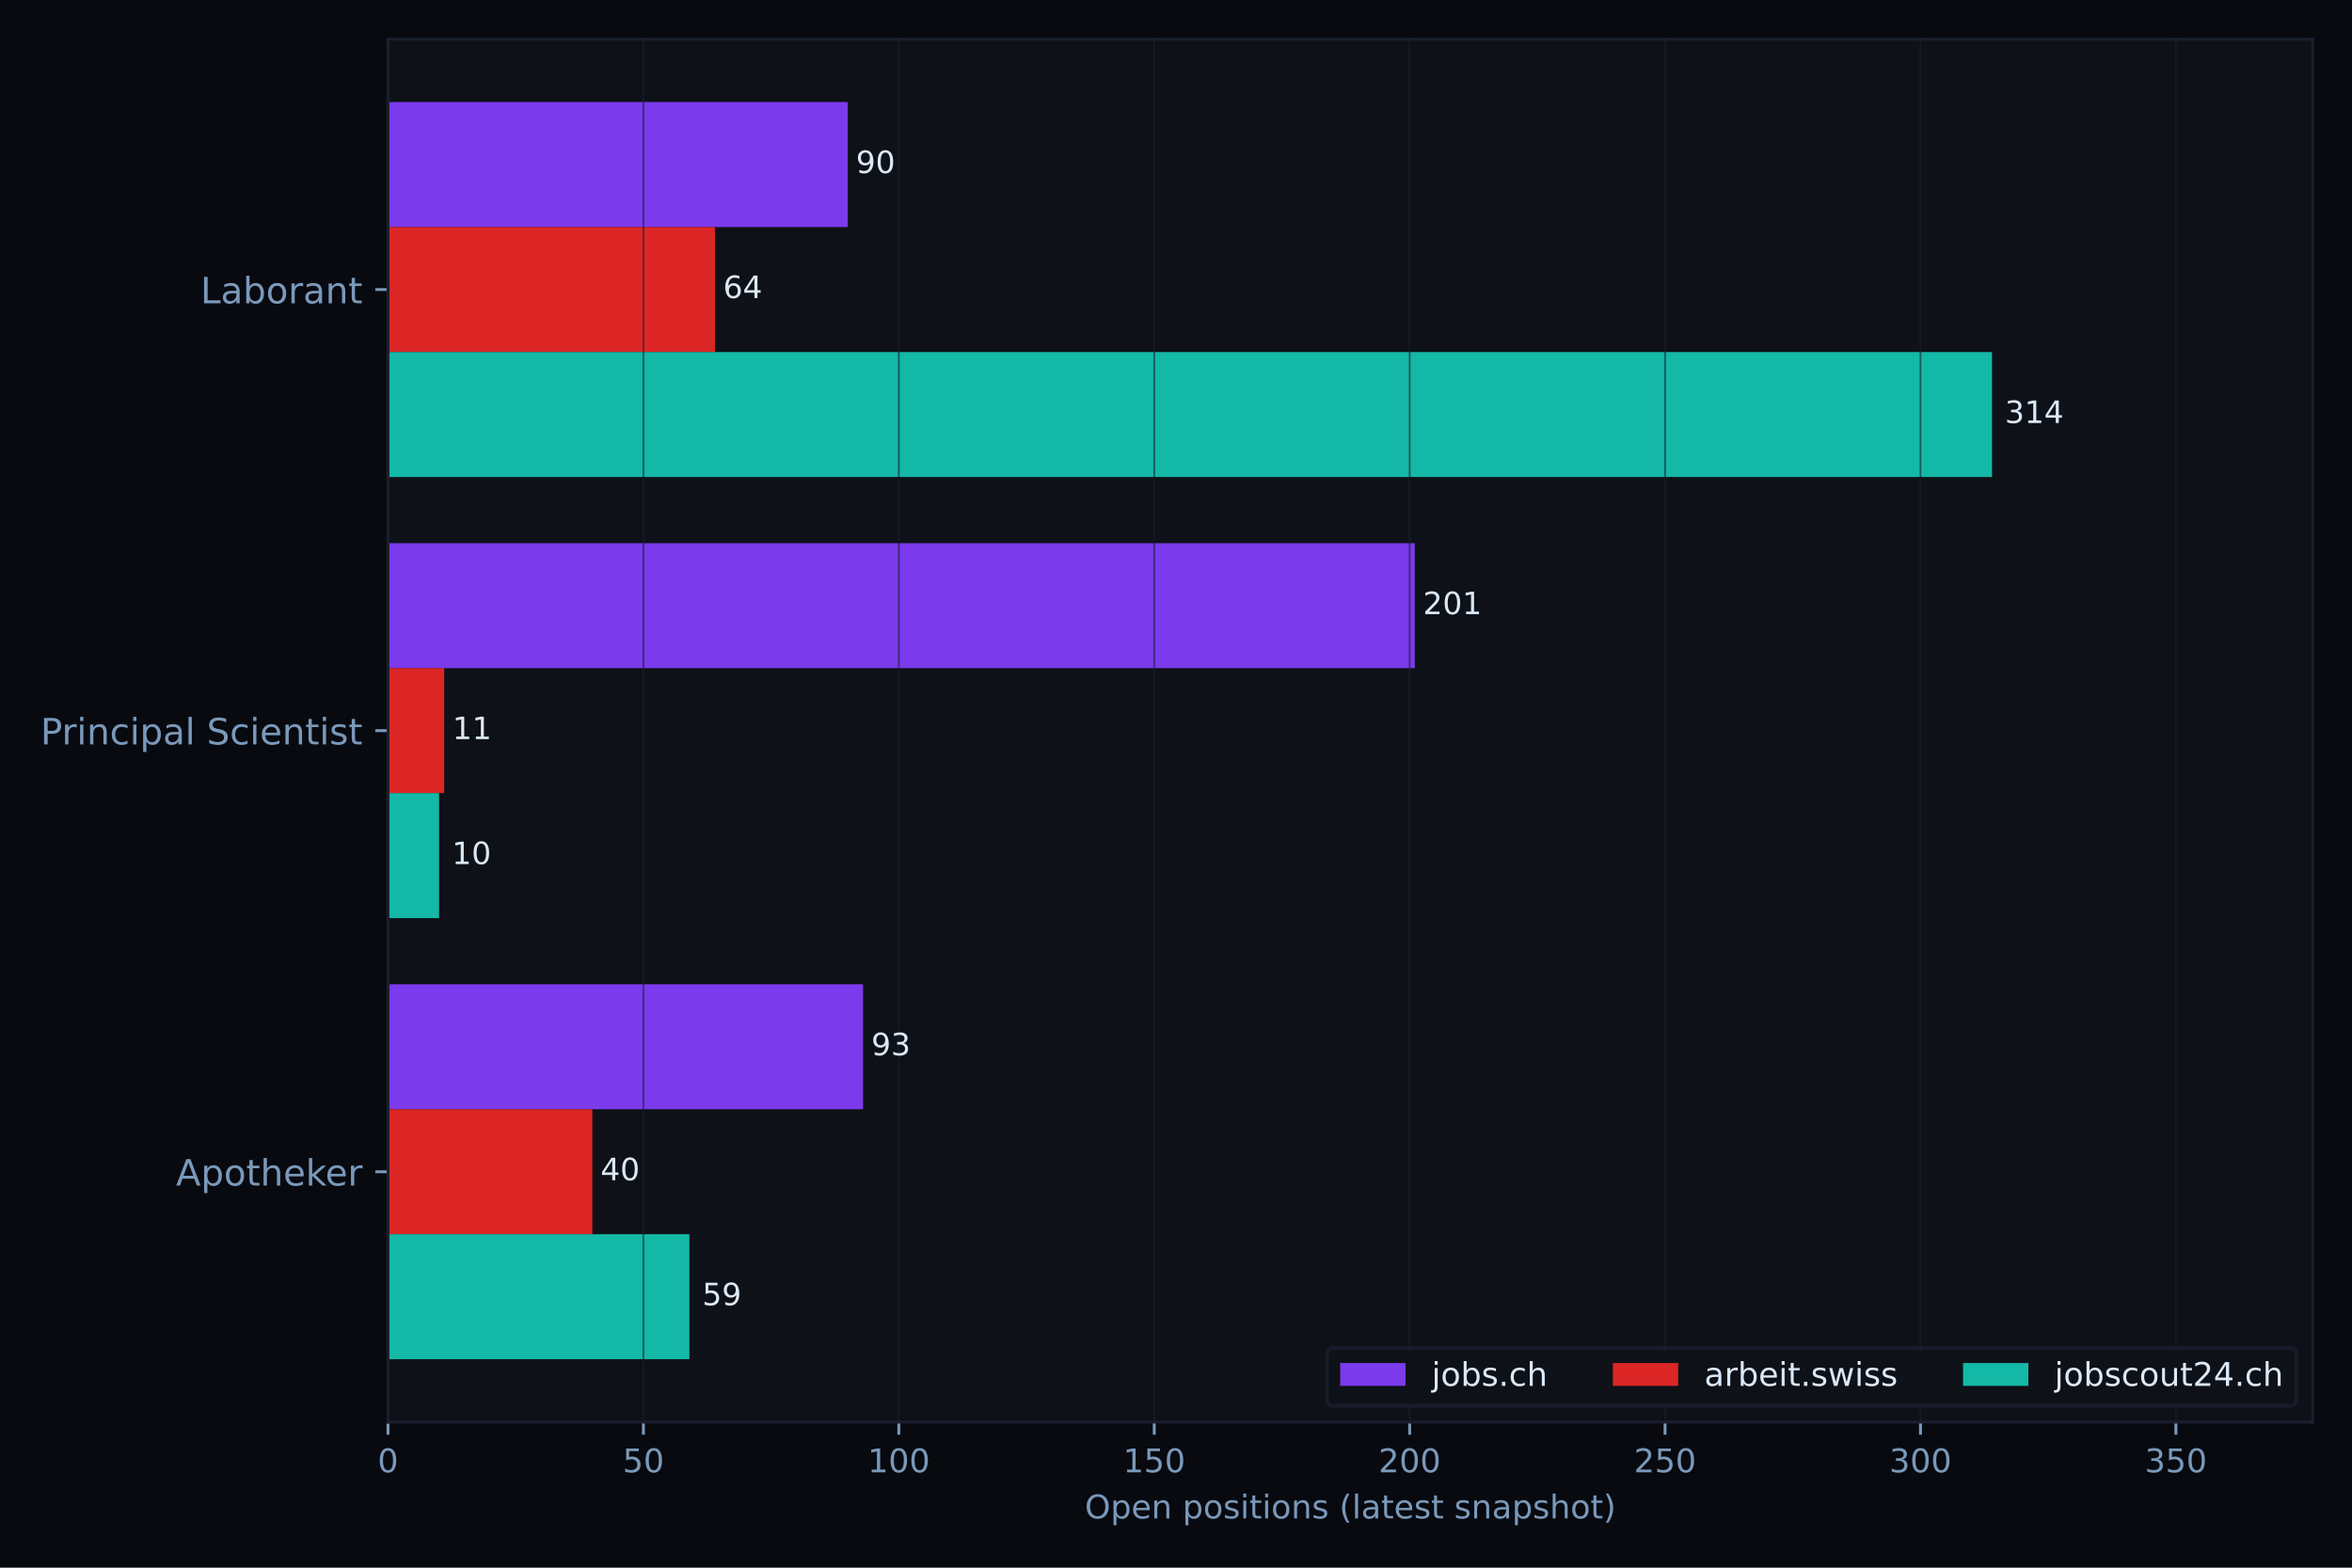
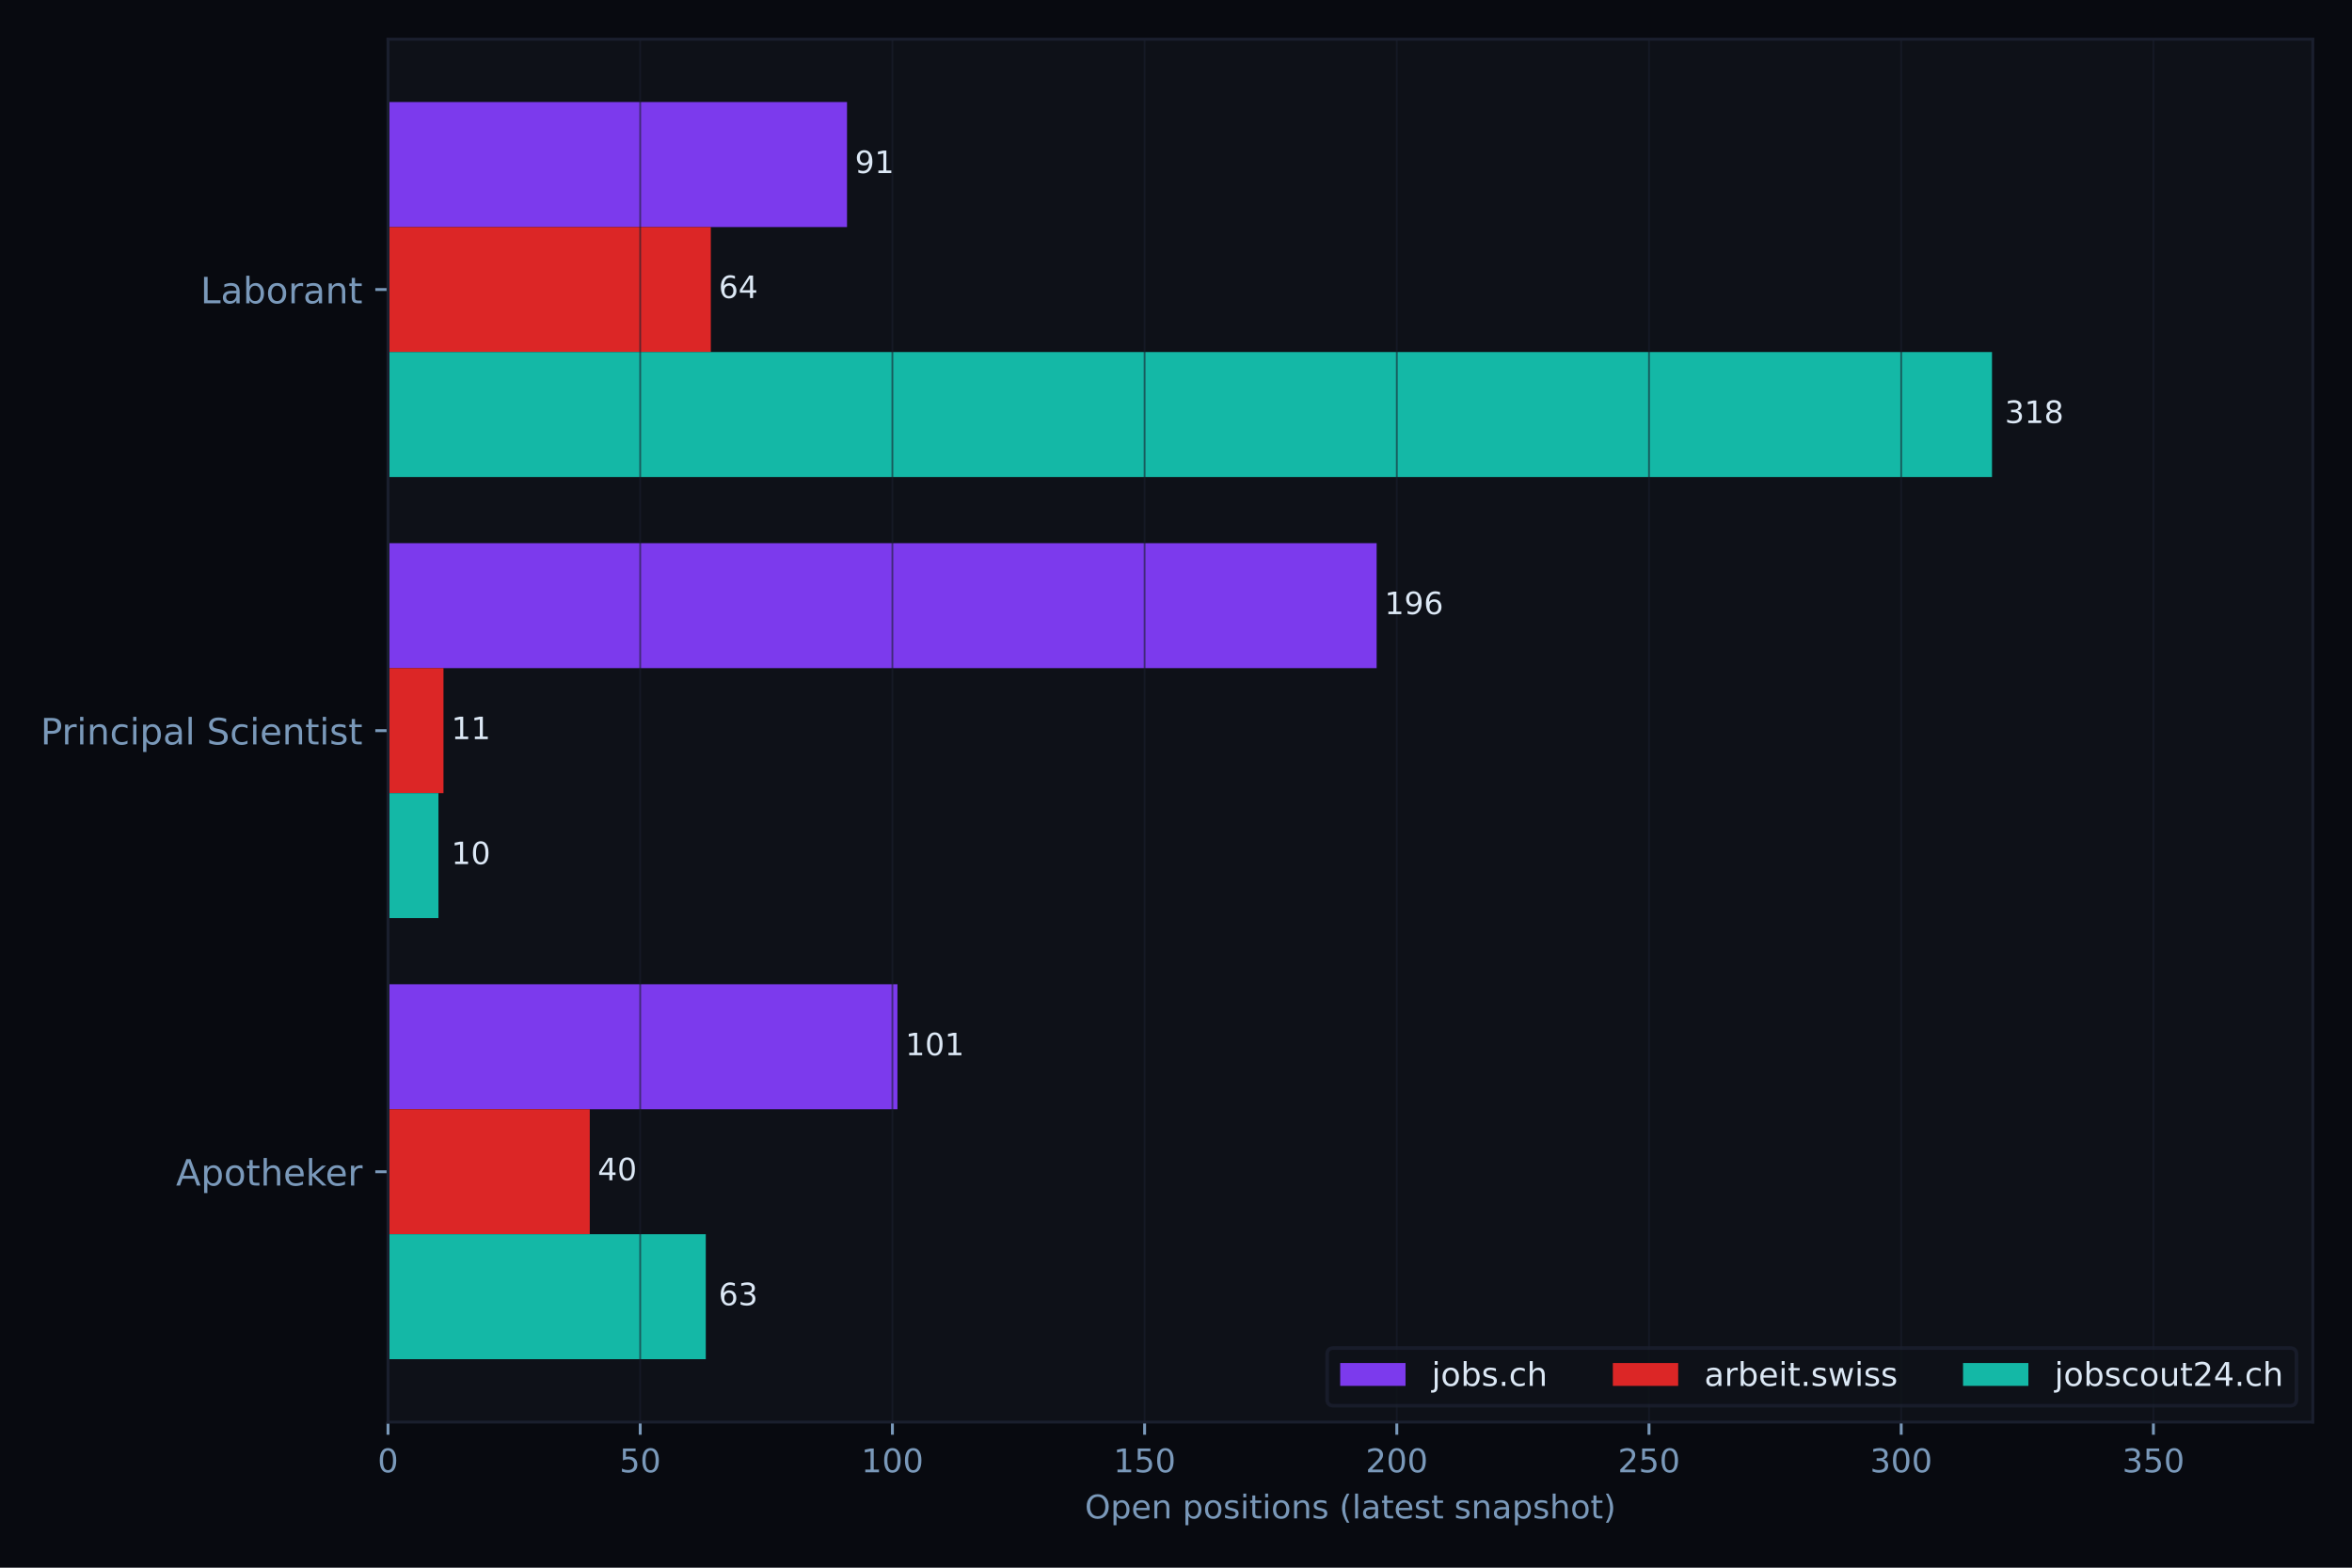
<svg xmlns="http://www.w3.org/2000/svg" xmlns:xlink="http://www.w3.org/1999/xlink" width="648pt" height="432pt" viewBox="0 0 648 432" version="1.1">
  <defs>
    <style type="text/css">*{stroke-linejoin: round; stroke-linecap: butt}</style>
  </defs>
  <g id="figure_1">
    <g id="patch_1">
      <path d="M 0 432  L 648 432  L 648 0  L 0 0  z " style="fill: #080a10" />
    </g>
    <g id="axes_1">
      <g id="patch_2">
        <path d="M 106.9 391.873  L 637.2 391.873  L 637.2 10.8  L 106.9 10.8  z " style="fill: #0e1118" />
      </g>
      <g id="patch_3">
-         <path d="M 106.9 28.121  L 233.564 28.121  L 233.564 62.562  L 106.9 62.562  z " clip-path="url(#p919ccd53b1)" style="fill: #7c3aed" />
+         <path d="M 106.9 28.121  L 233.36 28.121  L 233.36 62.562  L 106.9 62.562  z " clip-path="url(#p919ccd53b1)" style="fill: #7c3aed" />
      </g>
      <g id="patch_4">
-         <path d="M 106.9 149.676  L 389.783 149.676  L 389.783 184.116  L 106.9 184.116  z " clip-path="url(#p919ccd53b1)" style="fill: #7c3aed" />
+         <path d="M 106.9 149.676  L 379.276 149.676  L 379.276 184.116  L 106.9 184.116  z " clip-path="url(#p919ccd53b1)" style="fill: #7c3aed" />
      </g>
      <g id="patch_5">
-         <path d="M 106.9 271.23  L 237.786 271.23  L 237.786 305.67  L 106.9 305.67  z " clip-path="url(#p919ccd53b1)" style="fill: #7c3aed" />
+         <path d="M 106.9 271.23  L 247.257 271.23  L 247.257 305.67  L 106.9 305.67  z " clip-path="url(#p919ccd53b1)" style="fill: #7c3aed" />
      </g>
      <g id="patch_6">
-         <path d="M 106.9 62.562  L 196.972 62.562  L 196.972 97.002  L 106.9 97.002  z " clip-path="url(#p919ccd53b1)" style="fill: #dc2626" />
+         <path d="M 106.9 62.562  L 195.839 62.562  L 195.839 97.002  L 106.9 97.002  z " clip-path="url(#p919ccd53b1)" style="fill: #dc2626" />
      </g>
      <g id="patch_7">
-         <path d="M 106.9 184.116  L 122.381 184.116  L 122.381 218.557  L 106.9 218.557  z " clip-path="url(#p919ccd53b1)" style="fill: #dc2626" />
+         <path d="M 106.9 184.116  L 122.186 184.116  L 122.186 218.557  L 106.9 218.557  z " clip-path="url(#p919ccd53b1)" style="fill: #dc2626" />
      </g>
      <g id="patch_8">
-         <path d="M 106.9 305.67  L 163.195 305.67  L 163.195 340.111  L 106.9 340.111  z " clip-path="url(#p919ccd53b1)" style="fill: #dc2626" />
+         <path d="M 106.9 305.67  L 162.487 305.67  L 162.487 340.111  L 106.9 340.111  z " clip-path="url(#p919ccd53b1)" style="fill: #dc2626" />
      </g>
      <g id="patch_9">
        <path d="M 106.9 97.002  L 548.817 97.002  L 548.817 131.443  L 106.9 131.443  z " clip-path="url(#p919ccd53b1)" style="fill: #14b8a6" />
      </g>
      <g id="patch_10">
-         <path d="M 106.9 218.557  L 120.974 218.557  L 120.974 252.997  L 106.9 252.997  z " clip-path="url(#p919ccd53b1)" style="fill: #14b8a6" />
+         <path d="M 106.9 218.557  L 120.797 218.557  L 120.797 252.997  L 106.9 252.997  z " clip-path="url(#p919ccd53b1)" style="fill: #14b8a6" />
      </g>
      <g id="patch_11">
-         <path d="M 106.9 340.111  L 189.935 340.111  L 189.935 374.551  L 106.9 374.551  z " clip-path="url(#p919ccd53b1)" style="fill: #14b8a6" />
+         <path d="M 106.9 340.111  L 194.45 340.111  L 194.45 374.551  L 106.9 374.551  z " clip-path="url(#p919ccd53b1)" style="fill: #14b8a6" />
      </g>
      <g id="matplotlib.axis_1">
        <g id="xtick_1">
          <g id="line2d_1">
            <path d="M 106.9 391.873  L 106.9 10.8  " clip-path="url(#p919ccd53b1)" style="fill: none; stroke: #1a1f2e; stroke-opacity: 0.6; stroke-width: 0.5; stroke-linecap: square" />
          </g>
          <g id="line2d_2">
            <defs>
              <path id="mff3be124f5" d="M 0 0  L 0 3.5  " style="stroke: #7a99ba; stroke-width: 0.8" />
            </defs>
            <g>
              <use xlink:href="#mff3be124f5" x="106.9" y="391.873" style="fill: #7a99ba; stroke: #7a99ba; stroke-width: 0.8" />
            </g>
          </g>
          <g id="text_1">
            <g style="fill: #7a99ba" transform="translate(104.0369 405.7113) scale(0.09 -0.09)">
              <defs>
                <path id="DejaVuSans-30" d="M 2034 4250  Q 1547 4250 1301 3770  Q 1056 3291 1056 2328  Q 1056 1369 1301 889  Q 1547 409 2034 409  Q 2525 409 2770 889  Q 3016 1369 3016 2328  Q 3016 3291 2770 3770  Q 2525 4250 2034 4250  z M 2034 4750  Q 2819 4750 3233 4129  Q 3647 3509 3647 2328  Q 3647 1150 3233 529  Q 2819 -91 2034 -91  Q 1250 -91 836 529  Q 422 1150 422 2328  Q 422 3509 836 4129  Q 1250 4750 2034 4750  z " transform="scale(0.015625)" />
              </defs>
              <use xlink:href="#DejaVuSans-30" />
            </g>
          </g>
        </g>
        <g id="xtick_2">
          <g id="line2d_3">
-             <path d="M 177.269 391.873  L 177.269 10.8  " clip-path="url(#p919ccd53b1)" style="fill: none; stroke: #1a1f2e; stroke-opacity: 0.6; stroke-width: 0.5; stroke-linecap: square" />
+             <path d="M 176.384 391.873  L 176.384 10.8  " clip-path="url(#p919ccd53b1)" style="fill: none; stroke: #1a1f2e; stroke-opacity: 0.6; stroke-width: 0.5; stroke-linecap: square" />
          </g>
          <g id="line2d_4">
            <g>
-               <use xlink:href="#mff3be124f5" x="177.269" y="391.873" style="fill: #7a99ba; stroke: #7a99ba; stroke-width: 0.8" />
+               <use xlink:href="#mff3be124f5" x="176.384" y="391.873" style="fill: #7a99ba; stroke: #7a99ba; stroke-width: 0.8" />
            </g>
          </g>
          <g id="text_2">
-             <g style="fill: #7a99ba" transform="translate(171.5426 405.7113) scale(0.09 -0.09)">
+             <g style="fill: #7a99ba" transform="translate(170.6575 405.7113) scale(0.09 -0.09)">
              <defs>
                <path id="DejaVuSans-35" d="M 691 4666  L 3169 4666  L 3169 4134  L 1269 4134  L 1269 2991  Q 1406 3038 1543 3061  Q 1681 3084 1819 3084  Q 2600 3084 3056 2656  Q 3513 2228 3513 1497  Q 3513 744 3044 326  Q 2575 -91 1722 -91  Q 1428 -91 1123 -41  Q 819 9 494 109  L 494 744  Q 775 591 1075 516  Q 1375 441 1709 441  Q 2250 441 2565 725  Q 2881 1009 2881 1497  Q 2881 1984 2565 2268  Q 2250 2553 1709 2553  Q 1456 2553 1204 2497  Q 953 2441 691 2322  L 691 4666  z " transform="scale(0.015625)" />
              </defs>
              <use xlink:href="#DejaVuSans-35" />
              <use xlink:href="#DejaVuSans-30" x="63.623" />
            </g>
          </g>
        </g>
        <g id="xtick_3">
          <g id="line2d_5">
-             <path d="M 247.638 391.873  L 247.638 10.8  " clip-path="url(#p919ccd53b1)" style="fill: none; stroke: #1a1f2e; stroke-opacity: 0.6; stroke-width: 0.5; stroke-linecap: square" />
+             <path d="M 245.868 391.873  L 245.868 10.8  " clip-path="url(#p919ccd53b1)" style="fill: none; stroke: #1a1f2e; stroke-opacity: 0.6; stroke-width: 0.5; stroke-linecap: square" />
          </g>
          <g id="line2d_6">
            <g>
-               <use xlink:href="#mff3be124f5" x="247.638" y="391.873" style="fill: #7a99ba; stroke: #7a99ba; stroke-width: 0.8" />
+               <use xlink:href="#mff3be124f5" x="245.868" y="391.873" style="fill: #7a99ba; stroke: #7a99ba; stroke-width: 0.8" />
            </g>
          </g>
          <g id="text_3">
-             <g style="fill: #7a99ba" transform="translate(239.0484 405.7113) scale(0.09 -0.09)">
+             <g style="fill: #7a99ba" transform="translate(237.2781 405.7113) scale(0.09 -0.09)">
              <defs>
                <path id="DejaVuSans-31" d="M 794 531  L 1825 531  L 1825 4091  L 703 3866  L 703 4441  L 1819 4666  L 2450 4666  L 2450 531  L 3481 531  L 3481 0  L 794 0  L 794 531  z " transform="scale(0.015625)" />
              </defs>
              <use xlink:href="#DejaVuSans-31" />
              <use xlink:href="#DejaVuSans-30" x="63.623" />
              <use xlink:href="#DejaVuSans-30" x="127.246" />
            </g>
          </g>
        </g>
        <g id="xtick_4">
          <g id="line2d_7">
-             <path d="M 318.007 391.873  L 318.007 10.8  " clip-path="url(#p919ccd53b1)" style="fill: none; stroke: #1a1f2e; stroke-opacity: 0.6; stroke-width: 0.5; stroke-linecap: square" />
+             <path d="M 315.351 391.873  L 315.351 10.8  " clip-path="url(#p919ccd53b1)" style="fill: none; stroke: #1a1f2e; stroke-opacity: 0.6; stroke-width: 0.5; stroke-linecap: square" />
          </g>
          <g id="line2d_8">
            <g>
-               <use xlink:href="#mff3be124f5" x="318.007" y="391.873" style="fill: #7a99ba; stroke: #7a99ba; stroke-width: 0.8" />
+               <use xlink:href="#mff3be124f5" x="315.351" y="391.873" style="fill: #7a99ba; stroke: #7a99ba; stroke-width: 0.8" />
            </g>
          </g>
          <g id="text_4">
-             <g style="fill: #7a99ba" transform="translate(309.4173 405.7113) scale(0.09 -0.09)">
+             <g style="fill: #7a99ba" transform="translate(306.7619 405.7113) scale(0.09 -0.09)">
              <use xlink:href="#DejaVuSans-31" />
              <use xlink:href="#DejaVuSans-35" x="63.623" />
              <use xlink:href="#DejaVuSans-30" x="127.246" />
            </g>
          </g>
        </g>
        <g id="xtick_5">
          <g id="line2d_9">
-             <path d="M 388.376 391.873  L 388.376 10.8  " clip-path="url(#p919ccd53b1)" style="fill: none; stroke: #1a1f2e; stroke-opacity: 0.6; stroke-width: 0.5; stroke-linecap: square" />
+             <path d="M 384.835 391.873  L 384.835 10.8  " clip-path="url(#p919ccd53b1)" style="fill: none; stroke: #1a1f2e; stroke-opacity: 0.6; stroke-width: 0.5; stroke-linecap: square" />
          </g>
          <g id="line2d_10">
            <g>
-               <use xlink:href="#mff3be124f5" x="388.376" y="391.873" style="fill: #7a99ba; stroke: #7a99ba; stroke-width: 0.8" />
+               <use xlink:href="#mff3be124f5" x="384.835" y="391.873" style="fill: #7a99ba; stroke: #7a99ba; stroke-width: 0.8" />
            </g>
          </g>
          <g id="text_5">
-             <g style="fill: #7a99ba" transform="translate(379.7862 405.7113) scale(0.09 -0.09)">
+             <g style="fill: #7a99ba" transform="translate(376.2456 405.7113) scale(0.09 -0.09)">
              <defs>
                <path id="DejaVuSans-32" d="M 1228 531  L 3431 531  L 3431 0  L 469 0  L 469 531  Q 828 903 1448 1529  Q 2069 2156 2228 2338  Q 2531 2678 2651 2914  Q 2772 3150 2772 3378  Q 2772 3750 2511 3984  Q 2250 4219 1831 4219  Q 1534 4219 1204 4116  Q 875 4013 500 3803  L 500 4441  Q 881 4594 1212 4672  Q 1544 4750 1819 4750  Q 2544 4750 2975 4387  Q 3406 4025 3406 3419  Q 3406 3131 3298 2873  Q 3191 2616 2906 2266  Q 2828 2175 2409 1742  Q 1991 1309 1228 531  z " transform="scale(0.015625)" />
              </defs>
              <use xlink:href="#DejaVuSans-32" />
              <use xlink:href="#DejaVuSans-30" x="63.623" />
              <use xlink:href="#DejaVuSans-30" x="127.246" />
            </g>
          </g>
        </g>
        <g id="xtick_6">
          <g id="line2d_11">
-             <path d="M 458.744 391.873  L 458.744 10.8  " clip-path="url(#p919ccd53b1)" style="fill: none; stroke: #1a1f2e; stroke-opacity: 0.6; stroke-width: 0.5; stroke-linecap: square" />
+             <path d="M 454.319 391.873  L 454.319 10.8  " clip-path="url(#p919ccd53b1)" style="fill: none; stroke: #1a1f2e; stroke-opacity: 0.6; stroke-width: 0.5; stroke-linecap: square" />
          </g>
          <g id="line2d_12">
            <g>
-               <use xlink:href="#mff3be124f5" x="458.744" y="391.873" style="fill: #7a99ba; stroke: #7a99ba; stroke-width: 0.8" />
+               <use xlink:href="#mff3be124f5" x="454.319" y="391.873" style="fill: #7a99ba; stroke: #7a99ba; stroke-width: 0.8" />
            </g>
          </g>
          <g id="text_6">
-             <g style="fill: #7a99ba" transform="translate(450.1551 405.7113) scale(0.09 -0.09)">
+             <g style="fill: #7a99ba" transform="translate(445.7294 405.7113) scale(0.09 -0.09)">
              <use xlink:href="#DejaVuSans-32" />
              <use xlink:href="#DejaVuSans-35" x="63.623" />
              <use xlink:href="#DejaVuSans-30" x="127.246" />
            </g>
          </g>
        </g>
        <g id="xtick_7">
          <g id="line2d_13">
-             <path d="M 529.113 391.873  L 529.113 10.8  " clip-path="url(#p919ccd53b1)" style="fill: none; stroke: #1a1f2e; stroke-opacity: 0.6; stroke-width: 0.5; stroke-linecap: square" />
+             <path d="M 523.803 391.873  L 523.803 10.8  " clip-path="url(#p919ccd53b1)" style="fill: none; stroke: #1a1f2e; stroke-opacity: 0.6; stroke-width: 0.5; stroke-linecap: square" />
          </g>
          <g id="line2d_14">
            <g>
-               <use xlink:href="#mff3be124f5" x="529.113" y="391.873" style="fill: #7a99ba; stroke: #7a99ba; stroke-width: 0.8" />
+               <use xlink:href="#mff3be124f5" x="523.803" y="391.873" style="fill: #7a99ba; stroke: #7a99ba; stroke-width: 0.8" />
            </g>
          </g>
          <g id="text_7">
-             <g style="fill: #7a99ba" transform="translate(520.524 405.7113) scale(0.09 -0.09)">
+             <g style="fill: #7a99ba" transform="translate(515.2131 405.7113) scale(0.09 -0.09)">
              <defs>
                <path id="DejaVuSans-33" d="M 2597 2516  Q 3050 2419 3304 2112  Q 3559 1806 3559 1356  Q 3559 666 3084 287  Q 2609 -91 1734 -91  Q 1441 -91 1130 -33  Q 819 25 488 141  L 488 750  Q 750 597 1062 519  Q 1375 441 1716 441  Q 2309 441 2620 675  Q 2931 909 2931 1356  Q 2931 1769 2642 2001  Q 2353 2234 1838 2234  L 1294 2234  L 1294 2753  L 1863 2753  Q 2328 2753 2575 2939  Q 2822 3125 2822 3475  Q 2822 3834 2567 4026  Q 2313 4219 1838 4219  Q 1578 4219 1281 4162  Q 984 4106 628 3988  L 628 4550  Q 988 4650 1302 4700  Q 1616 4750 1894 4750  Q 2613 4750 3031 4423  Q 3450 4097 3450 3541  Q 3450 3153 3228 2886  Q 3006 2619 2597 2516  z " transform="scale(0.015625)" />
              </defs>
              <use xlink:href="#DejaVuSans-33" />
              <use xlink:href="#DejaVuSans-30" x="63.623" />
              <use xlink:href="#DejaVuSans-30" x="127.246" />
            </g>
          </g>
        </g>
        <g id="xtick_8">
          <g id="line2d_15">
-             <path d="M 599.482 391.873  L 599.482 10.8  " clip-path="url(#p919ccd53b1)" style="fill: none; stroke: #1a1f2e; stroke-opacity: 0.6; stroke-width: 0.5; stroke-linecap: square" />
+             <path d="M 593.286 391.873  L 593.286 10.8  " clip-path="url(#p919ccd53b1)" style="fill: none; stroke: #1a1f2e; stroke-opacity: 0.6; stroke-width: 0.5; stroke-linecap: square" />
          </g>
          <g id="line2d_16">
            <g>
-               <use xlink:href="#mff3be124f5" x="599.482" y="391.873" style="fill: #7a99ba; stroke: #7a99ba; stroke-width: 0.8" />
+               <use xlink:href="#mff3be124f5" x="593.286" y="391.873" style="fill: #7a99ba; stroke: #7a99ba; stroke-width: 0.8" />
            </g>
          </g>
          <g id="text_8">
-             <g style="fill: #7a99ba" transform="translate(590.8929 405.7113) scale(0.09 -0.09)">
+             <g style="fill: #7a99ba" transform="translate(584.6969 405.7113) scale(0.09 -0.09)">
              <use xlink:href="#DejaVuSans-33" />
              <use xlink:href="#DejaVuSans-35" x="63.623" />
              <use xlink:href="#DejaVuSans-30" x="127.246" />
            </g>
          </g>
        </g>
        <g id="text_9">
          <g style="fill: #7a99ba" transform="translate(298.8863 418.4216) scale(0.09 -0.09)">
            <defs>
              <path id="DejaVuSans-4f" d="M 2522 4238  Q 1834 4238 1429 3725  Q 1025 3213 1025 2328  Q 1025 1447 1429 934  Q 1834 422 2522 422  Q 3209 422 3611 934  Q 4013 1447 4013 2328  Q 4013 3213 3611 3725  Q 3209 4238 2522 4238  z M 2522 4750  Q 3503 4750 4090 4092  Q 4678 3434 4678 2328  Q 4678 1225 4090 567  Q 3503 -91 2522 -91  Q 1538 -91 948 565  Q 359 1222 359 2328  Q 359 3434 948 4092  Q 1538 4750 2522 4750  z " transform="scale(0.015625)" />
              <path id="DejaVuSans-70" d="M 1159 525  L 1159 -1331  L 581 -1331  L 581 3500  L 1159 3500  L 1159 2969  Q 1341 3281 1617 3432  Q 1894 3584 2278 3584  Q 2916 3584 3314 3078  Q 3713 2572 3713 1747  Q 3713 922 3314 415  Q 2916 -91 2278 -91  Q 1894 -91 1617 61  Q 1341 213 1159 525  z M 3116 1747  Q 3116 2381 2855 2742  Q 2594 3103 2138 3103  Q 1681 3103 1420 2742  Q 1159 2381 1159 1747  Q 1159 1113 1420 752  Q 1681 391 2138 391  Q 2594 391 2855 752  Q 3116 1113 3116 1747  z " transform="scale(0.015625)" />
              <path id="DejaVuSans-65" d="M 3597 1894  L 3597 1613  L 953 1613  Q 991 1019 1311 708  Q 1631 397 2203 397  Q 2534 397 2845 478  Q 3156 559 3463 722  L 3463 178  Q 3153 47 2828 -22  Q 2503 -91 2169 -91  Q 1331 -91 842 396  Q 353 884 353 1716  Q 353 2575 817 3079  Q 1281 3584 2069 3584  Q 2775 3584 3186 3129  Q 3597 2675 3597 1894  z M 3022 2063  Q 3016 2534 2758 2815  Q 2500 3097 2075 3097  Q 1594 3097 1305 2825  Q 1016 2553 972 2059  L 3022 2063  z " transform="scale(0.015625)" />
              <path id="DejaVuSans-6e" d="M 3513 2113  L 3513 0  L 2938 0  L 2938 2094  Q 2938 2591 2744 2837  Q 2550 3084 2163 3084  Q 1697 3084 1428 2787  Q 1159 2491 1159 1978  L 1159 0  L 581 0  L 581 3500  L 1159 3500  L 1159 2956  Q 1366 3272 1645 3428  Q 1925 3584 2291 3584  Q 2894 3584 3203 3211  Q 3513 2838 3513 2113  z " transform="scale(0.015625)" />
              <path id="DejaVuSans-20" transform="scale(0.015625)" />
              <path id="DejaVuSans-6f" d="M 1959 3097  Q 1497 3097 1228 2736  Q 959 2375 959 1747  Q 959 1119 1226 758  Q 1494 397 1959 397  Q 2419 397 2687 759  Q 2956 1122 2956 1747  Q 2956 2369 2687 2733  Q 2419 3097 1959 3097  z M 1959 3584  Q 2709 3584 3137 3096  Q 3566 2609 3566 1747  Q 3566 888 3137 398  Q 2709 -91 1959 -91  Q 1206 -91 779 398  Q 353 888 353 1747  Q 353 2609 779 3096  Q 1206 3584 1959 3584  z " transform="scale(0.015625)" />
              <path id="DejaVuSans-73" d="M 2834 3397  L 2834 2853  Q 2591 2978 2328 3040  Q 2066 3103 1784 3103  Q 1356 3103 1142 2972  Q 928 2841 928 2578  Q 928 2378 1081 2264  Q 1234 2150 1697 2047  L 1894 2003  Q 2506 1872 2764 1633  Q 3022 1394 3022 966  Q 3022 478 2636 193  Q 2250 -91 1575 -91  Q 1294 -91 989 -36  Q 684 19 347 128  L 347 722  Q 666 556 975 473  Q 1284 391 1588 391  Q 1994 391 2212 530  Q 2431 669 2431 922  Q 2431 1156 2273 1281  Q 2116 1406 1581 1522  L 1381 1569  Q 847 1681 609 1914  Q 372 2147 372 2553  Q 372 3047 722 3315  Q 1072 3584 1716 3584  Q 2034 3584 2315 3537  Q 2597 3491 2834 3397  z " transform="scale(0.015625)" />
              <path id="DejaVuSans-69" d="M 603 3500  L 1178 3500  L 1178 0  L 603 0  L 603 3500  z M 603 4863  L 1178 4863  L 1178 4134  L 603 4134  L 603 4863  z " transform="scale(0.015625)" />
              <path id="DejaVuSans-74" d="M 1172 4494  L 1172 3500  L 2356 3500  L 2356 3053  L 1172 3053  L 1172 1153  Q 1172 725 1289 603  Q 1406 481 1766 481  L 2356 481  L 2356 0  L 1766 0  Q 1100 0 847 248  Q 594 497 594 1153  L 594 3053  L 172 3053  L 172 3500  L 594 3500  L 594 4494  L 1172 4494  z " transform="scale(0.015625)" />
              <path id="DejaVuSans-28" d="M 1984 4856  Q 1566 4138 1362 3434  Q 1159 2731 1159 2009  Q 1159 1288 1364 580  Q 1569 -128 1984 -844  L 1484 -844  Q 1016 -109 783 600  Q 550 1309 550 2009  Q 550 2706 781 3412  Q 1013 4119 1484 4856  L 1984 4856  z " transform="scale(0.015625)" />
              <path id="DejaVuSans-6c" d="M 603 4863  L 1178 4863  L 1178 0  L 603 0  L 603 4863  z " transform="scale(0.015625)" />
              <path id="DejaVuSans-61" d="M 2194 1759  Q 1497 1759 1228 1600  Q 959 1441 959 1056  Q 959 750 1161 570  Q 1363 391 1709 391  Q 2188 391 2477 730  Q 2766 1069 2766 1631  L 2766 1759  L 2194 1759  z M 3341 1997  L 3341 0  L 2766 0  L 2766 531  Q 2569 213 2275 61  Q 1981 -91 1556 -91  Q 1019 -91 701 211  Q 384 513 384 1019  Q 384 1609 779 1909  Q 1175 2209 1959 2209  L 2766 2209  L 2766 2266  Q 2766 2663 2505 2880  Q 2244 3097 1772 3097  Q 1472 3097 1187 3025  Q 903 2953 641 2809  L 641 3341  Q 956 3463 1253 3523  Q 1550 3584 1831 3584  Q 2591 3584 2966 3190  Q 3341 2797 3341 1997  z " transform="scale(0.015625)" />
              <path id="DejaVuSans-68" d="M 3513 2113  L 3513 0  L 2938 0  L 2938 2094  Q 2938 2591 2744 2837  Q 2550 3084 2163 3084  Q 1697 3084 1428 2787  Q 1159 2491 1159 1978  L 1159 0  L 581 0  L 581 4863  L 1159 4863  L 1159 2956  Q 1366 3272 1645 3428  Q 1925 3584 2291 3584  Q 2894 3584 3203 3211  Q 3513 2838 3513 2113  z " transform="scale(0.015625)" />
              <path id="DejaVuSans-29" d="M 513 4856  L 1013 4856  Q 1481 4119 1714 3412  Q 1947 2706 1947 2009  Q 1947 1309 1714 600  Q 1481 -109 1013 -844  L 513 -844  Q 928 -128 1133 580  Q 1338 1288 1338 2009  Q 1338 2731 1133 3434  Q 928 4138 513 4856  z " transform="scale(0.015625)" />
            </defs>
            <use xlink:href="#DejaVuSans-4f" />
            <use xlink:href="#DejaVuSans-70" x="78.711" />
            <use xlink:href="#DejaVuSans-65" x="142.188" />
            <use xlink:href="#DejaVuSans-6e" x="203.711" />
            <use xlink:href="#DejaVuSans-20" x="267.09" />
            <use xlink:href="#DejaVuSans-70" x="298.877" />
            <use xlink:href="#DejaVuSans-6f" x="362.354" />
            <use xlink:href="#DejaVuSans-73" x="423.535" />
            <use xlink:href="#DejaVuSans-69" x="475.635" />
            <use xlink:href="#DejaVuSans-74" x="503.418" />
            <use xlink:href="#DejaVuSans-69" x="542.627" />
            <use xlink:href="#DejaVuSans-6f" x="570.41" />
            <use xlink:href="#DejaVuSans-6e" x="631.592" />
            <use xlink:href="#DejaVuSans-73" x="694.971" />
            <use xlink:href="#DejaVuSans-20" x="747.07" />
            <use xlink:href="#DejaVuSans-28" x="778.857" />
            <use xlink:href="#DejaVuSans-6c" x="817.871" />
            <use xlink:href="#DejaVuSans-61" x="845.654" />
            <use xlink:href="#DejaVuSans-74" x="906.934" />
            <use xlink:href="#DejaVuSans-65" x="946.143" />
            <use xlink:href="#DejaVuSans-73" x="1007.666" />
            <use xlink:href="#DejaVuSans-74" x="1059.766" />
            <use xlink:href="#DejaVuSans-20" x="1098.975" />
            <use xlink:href="#DejaVuSans-73" x="1130.762" />
            <use xlink:href="#DejaVuSans-6e" x="1182.861" />
            <use xlink:href="#DejaVuSans-61" x="1246.24" />
            <use xlink:href="#DejaVuSans-70" x="1307.52" />
            <use xlink:href="#DejaVuSans-73" x="1370.996" />
            <use xlink:href="#DejaVuSans-68" x="1423.096" />
            <use xlink:href="#DejaVuSans-6f" x="1486.475" />
            <use xlink:href="#DejaVuSans-74" x="1547.656" />
            <use xlink:href="#DejaVuSans-29" x="1586.865" />
          </g>
        </g>
      </g>
      <g id="matplotlib.axis_2">
        <g id="ytick_1">
          <g id="line2d_17">
            <defs>
              <path id="mdf66c61492" d="M 0 0  L -3.5 0  " style="stroke: #7a99ba; stroke-width: 0.8" />
            </defs>
            <g>
              <use xlink:href="#mdf66c61492" x="106.9" y="79.782" style="fill: #7a99ba; stroke: #7a99ba; stroke-width: 0.8" />
            </g>
          </g>
          <g id="text_10">
            <g style="fill: #7a99ba" transform="translate(55.23594 83.58128) scale(0.1 -0.1)">
              <defs>
                <path id="DejaVuSans-4c" d="M 628 4666  L 1259 4666  L 1259 531  L 3531 531  L 3531 0  L 628 0  L 628 4666  z " transform="scale(0.015625)" />
                <path id="DejaVuSans-62" d="M 3116 1747  Q 3116 2381 2855 2742  Q 2594 3103 2138 3103  Q 1681 3103 1420 2742  Q 1159 2381 1159 1747  Q 1159 1113 1420 752  Q 1681 391 2138 391  Q 2594 391 2855 752  Q 3116 1113 3116 1747  z M 1159 2969  Q 1341 3281 1617 3432  Q 1894 3584 2278 3584  Q 2916 3584 3314 3078  Q 3713 2572 3713 1747  Q 3713 922 3314 415  Q 2916 -91 2278 -91  Q 1894 -91 1617 61  Q 1341 213 1159 525  L 1159 0  L 581 0  L 581 4863  L 1159 4863  L 1159 2969  z " transform="scale(0.015625)" />
                <path id="DejaVuSans-72" d="M 2631 2963  Q 2534 3019 2420 3045  Q 2306 3072 2169 3072  Q 1681 3072 1420 2755  Q 1159 2438 1159 1844  L 1159 0  L 581 0  L 581 3500  L 1159 3500  L 1159 2956  Q 1341 3275 1631 3429  Q 1922 3584 2338 3584  Q 2397 3584 2469 3576  Q 2541 3569 2628 3553  L 2631 2963  z " transform="scale(0.015625)" />
              </defs>
              <use xlink:href="#DejaVuSans-4c" />
              <use xlink:href="#DejaVuSans-61" x="55.713" />
              <use xlink:href="#DejaVuSans-62" x="116.992" />
              <use xlink:href="#DejaVuSans-6f" x="180.469" />
              <use xlink:href="#DejaVuSans-72" x="241.65" />
              <use xlink:href="#DejaVuSans-61" x="282.764" />
              <use xlink:href="#DejaVuSans-6e" x="344.043" />
              <use xlink:href="#DejaVuSans-74" x="407.422" />
            </g>
          </g>
        </g>
        <g id="ytick_2">
          <g id="line2d_18">
            <g>
              <use xlink:href="#mdf66c61492" x="106.9" y="201.336" style="fill: #7a99ba; stroke: #7a99ba; stroke-width: 0.8" />
            </g>
          </g>
          <g id="text_11">
            <g style="fill: #7a99ba" transform="translate(11.16563 205.1356) scale(0.1 -0.1)">
              <defs>
                <path id="DejaVuSans-50" d="M 1259 4147  L 1259 2394  L 2053 2394  Q 2494 2394 2734 2622  Q 2975 2850 2975 3272  Q 2975 3691 2734 3919  Q 2494 4147 2053 4147  L 1259 4147  z M 628 4666  L 2053 4666  Q 2838 4666 3239 4311  Q 3641 3956 3641 3272  Q 3641 2581 3239 2228  Q 2838 1875 2053 1875  L 1259 1875  L 1259 0  L 628 0  L 628 4666  z " transform="scale(0.015625)" />
                <path id="DejaVuSans-63" d="M 3122 3366  L 3122 2828  Q 2878 2963 2633 3030  Q 2388 3097 2138 3097  Q 1578 3097 1268 2742  Q 959 2388 959 1747  Q 959 1106 1268 751  Q 1578 397 2138 397  Q 2388 397 2633 464  Q 2878 531 3122 666  L 3122 134  Q 2881 22 2623 -34  Q 2366 -91 2075 -91  Q 1284 -91 818 406  Q 353 903 353 1747  Q 353 2603 823 3093  Q 1294 3584 2113 3584  Q 2378 3584 2631 3529  Q 2884 3475 3122 3366  z " transform="scale(0.015625)" />
                <path id="DejaVuSans-53" d="M 3425 4513  L 3425 3897  Q 3066 4069 2747 4153  Q 2428 4238 2131 4238  Q 1616 4238 1336 4038  Q 1056 3838 1056 3469  Q 1056 3159 1242 3001  Q 1428 2844 1947 2747  L 2328 2669  Q 3034 2534 3370 2195  Q 3706 1856 3706 1288  Q 3706 609 3251 259  Q 2797 -91 1919 -91  Q 1588 -91 1214 -16  Q 841 59 441 206  L 441 856  Q 825 641 1194 531  Q 1563 422 1919 422  Q 2459 422 2753 634  Q 3047 847 3047 1241  Q 3047 1584 2836 1778  Q 2625 1972 2144 2069  L 1759 2144  Q 1053 2284 737 2584  Q 422 2884 422 3419  Q 422 4038 858 4394  Q 1294 4750 2059 4750  Q 2388 4750 2728 4690  Q 3069 4631 3425 4513  z " transform="scale(0.015625)" />
              </defs>
              <use xlink:href="#DejaVuSans-50" />
              <use xlink:href="#DejaVuSans-72" x="58.553" />
              <use xlink:href="#DejaVuSans-69" x="99.666" />
              <use xlink:href="#DejaVuSans-6e" x="127.449" />
              <use xlink:href="#DejaVuSans-63" x="190.828" />
              <use xlink:href="#DejaVuSans-69" x="245.809" />
              <use xlink:href="#DejaVuSans-70" x="273.592" />
              <use xlink:href="#DejaVuSans-61" x="337.068" />
              <use xlink:href="#DejaVuSans-6c" x="398.348" />
              <use xlink:href="#DejaVuSans-20" x="426.131" />
              <use xlink:href="#DejaVuSans-53" x="457.918" />
              <use xlink:href="#DejaVuSans-63" x="521.395" />
              <use xlink:href="#DejaVuSans-69" x="576.375" />
              <use xlink:href="#DejaVuSans-65" x="604.158" />
              <use xlink:href="#DejaVuSans-6e" x="665.682" />
              <use xlink:href="#DejaVuSans-74" x="729.061" />
              <use xlink:href="#DejaVuSans-69" x="768.27" />
              <use xlink:href="#DejaVuSans-73" x="796.053" />
              <use xlink:href="#DejaVuSans-74" x="848.152" />
            </g>
          </g>
        </g>
        <g id="ytick_3">
          <g id="line2d_19">
            <g>
              <use xlink:href="#mdf66c61492" x="106.9" y="322.891" style="fill: #7a99ba; stroke: #7a99ba; stroke-width: 0.8" />
            </g>
          </g>
          <g id="text_12">
            <g style="fill: #7a99ba" transform="translate(48.48906 326.6899) scale(0.1 -0.1)">
              <defs>
                <path id="DejaVuSans-41" d="M 2188 4044  L 1331 1722  L 3047 1722  L 2188 4044  z M 1831 4666  L 2547 4666  L 4325 0  L 3669 0  L 3244 1197  L 1141 1197  L 716 0  L 50 0  L 1831 4666  z " transform="scale(0.015625)" />
                <path id="DejaVuSans-6b" d="M 581 4863  L 1159 4863  L 1159 1991  L 2875 3500  L 3609 3500  L 1753 1863  L 3688 0  L 2938 0  L 1159 1709  L 1159 0  L 581 0  L 581 4863  z " transform="scale(0.015625)" />
              </defs>
              <use xlink:href="#DejaVuSans-41" />
              <use xlink:href="#DejaVuSans-70" x="68.408" />
              <use xlink:href="#DejaVuSans-6f" x="131.885" />
              <use xlink:href="#DejaVuSans-74" x="193.066" />
              <use xlink:href="#DejaVuSans-68" x="232.275" />
              <use xlink:href="#DejaVuSans-65" x="295.654" />
              <use xlink:href="#DejaVuSans-6b" x="357.178" />
              <use xlink:href="#DejaVuSans-65" x="411.463" />
              <use xlink:href="#DejaVuSans-72" x="472.986" />
            </g>
          </g>
        </g>
      </g>
      <g id="patch_12">
        <path d="M 106.9 391.873  L 106.9 10.8  " style="fill: none; stroke: #1a1f2e; stroke-width: 0.8; stroke-linejoin: miter; stroke-linecap: square" />
      </g>
      <g id="patch_13">
        <path d="M 637.2 391.873  L 637.2 10.8  " style="fill: none; stroke: #1a1f2e; stroke-width: 0.8; stroke-linejoin: miter; stroke-linecap: square" />
      </g>
      <g id="patch_14">
        <path d="M 106.9 391.873  L 637.2 391.873  " style="fill: none; stroke: #1a1f2e; stroke-width: 0.8; stroke-linejoin: miter; stroke-linecap: square" />
      </g>
      <g id="patch_15">
        <path d="M 106.9 10.8  L 637.2 10.8  " style="fill: none; stroke: #1a1f2e; stroke-width: 0.8; stroke-linejoin: miter; stroke-linecap: square" />
      </g>
      <g id="text_13">
-         <g style="fill: #dce8f5" transform="translate(235.8271 47.68715) scale(0.085 -0.085)">
+         <g style="fill: #dce8f5" transform="translate(235.5394 47.68715) scale(0.085 -0.085)">
          <defs>
            <path id="DejaVuSans-39" d="M 703 97  L 703 672  Q 941 559 1184 500  Q 1428 441 1663 441  Q 2288 441 2617 861  Q 2947 1281 2994 2138  Q 2813 1869 2534 1725  Q 2256 1581 1919 1581  Q 1219 1581 811 2004  Q 403 2428 403 3163  Q 403 3881 828 4315  Q 1253 4750 1959 4750  Q 2769 4750 3195 4129  Q 3622 3509 3622 2328  Q 3622 1225 3098 567  Q 2575 -91 1691 -91  Q 1453 -91 1209 -44  Q 966 3 703 97  z M 1959 2075  Q 2384 2075 2632 2365  Q 2881 2656 2881 3163  Q 2881 3666 2632 3958  Q 2384 4250 1959 4250  Q 1534 4250 1286 3958  Q 1038 3666 1038 3163  Q 1038 2656 1286 2365  Q 1534 2075 1959 2075  z " transform="scale(0.015625)" />
          </defs>
          <use xlink:href="#DejaVuSans-39" />
-           <use xlink:href="#DejaVuSans-30" x="63.623" />
+           <use xlink:href="#DejaVuSans-31" x="63.623" />
        </g>
      </g>
      <g id="text_14">
-         <g style="fill: #dce8f5" transform="translate(392.046 169.2414) scale(0.085 -0.085)">
-           <use xlink:href="#DejaVuSans-32" />
+         <g style="fill: #dce8f5" transform="translate(381.4553 169.2414) scale(0.085 -0.085)">
+           <defs>
+             <path id="DejaVuSans-36" d="M 2113 2584  Q 1688 2584 1439 2293  Q 1191 2003 1191 1497  Q 1191 994 1439 701  Q 1688 409 2113 409  Q 2538 409 2786 701  Q 3034 994 3034 1497  Q 3034 2003 2786 2293  Q 2538 2584 2113 2584  z M 3366 4563  L 3366 3988  Q 3128 4100 2886 4159  Q 2644 4219 2406 4219  Q 1781 4219 1451 3797  Q 1122 3375 1075 2522  Q 1259 2794 1537 2939  Q 1816 3084 2150 3084  Q 2853 3084 3261 2657  Q 3669 2231 3669 1497  Q 3669 778 3244 343  Q 2819 -91 2113 -91  Q 1303 -91 875 529  Q 447 1150 447 2328  Q 447 3434 972 4092  Q 1497 4750 2381 4750  Q 2619 4750 2861 4703  Q 3103 4656 3366 4563  z " transform="scale(0.015625)" />
+           </defs>
+           <use xlink:href="#DejaVuSans-31" />
+           <use xlink:href="#DejaVuSans-39" x="63.623" />
+           <use xlink:href="#DejaVuSans-36" x="127.246" />
+         </g>
+       </g>
+       <g id="text_15">
+         <g style="fill: #dce8f5" transform="translate(249.4362 290.7957) scale(0.085 -0.085)">
+           <use xlink:href="#DejaVuSans-31" />
          <use xlink:href="#DejaVuSans-30" x="63.623" />
          <use xlink:href="#DejaVuSans-31" x="127.246" />
        </g>
      </g>
-       <g id="text_15">
-         <g style="fill: #dce8f5" transform="translate(240.0492 290.7957) scale(0.085 -0.085)">
-           <use xlink:href="#DejaVuSans-39" />
-           <use xlink:href="#DejaVuSans-33" x="63.623" />
-         </g>
-       </g>
      <g id="text_16">
-         <g style="fill: #dce8f5" transform="translate(199.2353 82.12753) scale(0.085 -0.085)">
+         <g style="fill: #dce8f5" transform="translate(198.0182 82.12753) scale(0.085 -0.085)">
          <defs>
-             <path id="DejaVuSans-36" d="M 2113 2584  Q 1688 2584 1439 2293  Q 1191 2003 1191 1497  Q 1191 994 1439 701  Q 1688 409 2113 409  Q 2538 409 2786 701  Q 3034 994 3034 1497  Q 3034 2003 2786 2293  Q 2538 2584 2113 2584  z M 3366 4563  L 3366 3988  Q 3128 4100 2886 4159  Q 2644 4219 2406 4219  Q 1781 4219 1451 3797  Q 1122 3375 1075 2522  Q 1259 2794 1537 2939  Q 1816 3084 2150 3084  Q 2853 3084 3261 2657  Q 3669 2231 3669 1497  Q 3669 778 3244 343  Q 2819 -91 2113 -91  Q 1303 -91 875 529  Q 447 1150 447 2328  Q 447 3434 972 4092  Q 1497 4750 2381 4750  Q 2619 4750 2861 4703  Q 3103 4656 3366 4563  z " transform="scale(0.015625)" />
            <path id="DejaVuSans-34" d="M 2419 4116  L 825 1625  L 2419 1625  L 2419 4116  z M 2253 4666  L 3047 4666  L 3047 1625  L 3713 1625  L 3713 1100  L 3047 1100  L 3047 0  L 2419 0  L 2419 1100  L 313 1100  L 313 1709  L 2253 4666  z " transform="scale(0.015625)" />
          </defs>
          <use xlink:href="#DejaVuSans-36" />
          <use xlink:href="#DejaVuSans-34" x="63.623" />
        </g>
      </g>
      <g id="text_17">
-         <g style="fill: #dce8f5" transform="translate(124.6442 203.6818) scale(0.085 -0.085)">
+         <g style="fill: #dce8f5" transform="translate(124.3654 203.6818) scale(0.085 -0.085)">
          <use xlink:href="#DejaVuSans-31" />
          <use xlink:href="#DejaVuSans-31" x="63.623" />
        </g>
      </g>
      <g id="text_18">
-         <g style="fill: #dce8f5" transform="translate(165.4582 325.2361) scale(0.085 -0.085)">
+         <g style="fill: #dce8f5" transform="translate(164.666 325.2361) scale(0.085 -0.085)">
          <use xlink:href="#DejaVuSans-34" />
          <use xlink:href="#DejaVuSans-30" x="63.623" />
        </g>
      </g>
      <g id="text_19">
        <g style="fill: #dce8f5" transform="translate(552.352 116.5679) scale(0.085 -0.085)">
+           <defs>
+             <path id="DejaVuSans-38" d="M 2034 2216  Q 1584 2216 1326 1975  Q 1069 1734 1069 1313  Q 1069 891 1326 650  Q 1584 409 2034 409  Q 2484 409 2743 651  Q 3003 894 3003 1313  Q 3003 1734 2745 1975  Q 2488 2216 2034 2216  z M 1403 2484  Q 997 2584 770 2862  Q 544 3141 544 3541  Q 544 4100 942 4425  Q 1341 4750 2034 4750  Q 2731 4750 3128 4425  Q 3525 4100 3525 3541  Q 3525 3141 3298 2862  Q 3072 2584 2669 2484  Q 3125 2378 3379 2068  Q 3634 1759 3634 1313  Q 3634 634 3220 271  Q 2806 -91 2034 -91  Q 1263 -91 848 271  Q 434 634 434 1313  Q 434 1759 690 2068  Q 947 2378 1403 2484  z M 1172 3481  Q 1172 3119 1398 2916  Q 1625 2713 2034 2713  Q 2441 2713 2670 2916  Q 2900 3119 2900 3481  Q 2900 3844 2670 4047  Q 2441 4250 2034 4250  Q 1625 4250 1398 4047  Q 1172 3844 1172 3481  z " transform="scale(0.015625)" />
+           </defs>
          <use xlink:href="#DejaVuSans-33" />
          <use xlink:href="#DejaVuSans-31" x="63.623" />
-           <use xlink:href="#DejaVuSans-34" x="127.246" />
+           <use xlink:href="#DejaVuSans-38" x="127.246" />
        </g>
      </g>
      <g id="text_20">
-         <g style="fill: #dce8f5" transform="translate(124.5091 238.1222) scale(0.085 -0.085)">
+         <g style="fill: #dce8f5" transform="translate(124.3321 238.1222) scale(0.085 -0.085)">
          <use xlink:href="#DejaVuSans-31" />
          <use xlink:href="#DejaVuSans-30" x="63.623" />
        </g>
      </g>
      <g id="text_21">
-         <g style="fill: #dce8f5" transform="translate(193.4706 359.6765) scale(0.085 -0.085)">
-           <use xlink:href="#DejaVuSans-35" />
-           <use xlink:href="#DejaVuSans-39" x="63.623" />
+         <g style="fill: #dce8f5" transform="translate(197.9849 359.6765) scale(0.085 -0.085)">
+           <use xlink:href="#DejaVuSans-36" />
+           <use xlink:href="#DejaVuSans-33" x="63.623" />
        </g>
      </g>
      <g id="legend_1">
        <g id="patch_16">
          <path d="M 367.435 387.373  L 630.9 387.373  Q 632.7 387.373 632.7 385.573  L 632.7 373.262  Q 632.7 371.462 630.9 371.462  L 367.435 371.462  Q 365.635 371.462 365.635 373.262  L 365.635 385.573  Q 365.635 387.373 367.435 387.373  z " style="fill: #0e1118; opacity: 0.8; stroke: #1a1f2e; stroke-linejoin: miter" />
        </g>
        <g id="patch_17">
          <path d="M 369.235 381.901  L 387.235 381.901  L 387.235 375.601  L 369.235 375.601  z " style="fill: #7c3aed" />
        </g>
        <g id="text_22">
          <g style="fill: #dce8f5" transform="translate(394.4348 381.901) scale(0.09 -0.09)">
            <defs>
              <path id="DejaVuSans-6a" d="M 603 3500  L 1178 3500  L 1178 -63  Q 1178 -731 923 -1031  Q 669 -1331 103 -1331  L -116 -1331  L -116 -844  L 38 -844  Q 366 -844 484 -692  Q 603 -541 603 -63  L 603 3500  z M 603 4863  L 1178 4863  L 1178 4134  L 603 4134  L 603 4863  z " transform="scale(0.015625)" />
              <path id="DejaVuSans-2e" d="M 684 794  L 1344 794  L 1344 0  L 684 0  L 684 794  z " transform="scale(0.015625)" />
            </defs>
            <use xlink:href="#DejaVuSans-6a" />
            <use xlink:href="#DejaVuSans-6f" x="27.783" />
            <use xlink:href="#DejaVuSans-62" x="88.965" />
            <use xlink:href="#DejaVuSans-73" x="152.441" />
            <use xlink:href="#DejaVuSans-2e" x="204.541" />
            <use xlink:href="#DejaVuSans-63" x="236.328" />
            <use xlink:href="#DejaVuSans-68" x="291.309" />
          </g>
        </g>
        <g id="patch_18">
          <path d="M 444.357 381.901  L 462.357 381.901  L 462.357 375.601  L 444.357 375.601  z " style="fill: #dc2626" />
        </g>
        <g id="text_23">
          <g style="fill: #dce8f5" transform="translate(469.5567 381.901) scale(0.09 -0.09)">
            <defs>
              <path id="DejaVuSans-77" d="M 269 3500  L 844 3500  L 1563 769  L 2278 3500  L 2956 3500  L 3675 769  L 4391 3500  L 4966 3500  L 4050 0  L 3372 0  L 2619 2869  L 1863 0  L 1184 0  L 269 3500  z " transform="scale(0.015625)" />
            </defs>
            <use xlink:href="#DejaVuSans-61" />
            <use xlink:href="#DejaVuSans-72" x="61.279" />
            <use xlink:href="#DejaVuSans-62" x="102.393" />
            <use xlink:href="#DejaVuSans-65" x="165.869" />
            <use xlink:href="#DejaVuSans-69" x="227.393" />
            <use xlink:href="#DejaVuSans-74" x="255.176" />
            <use xlink:href="#DejaVuSans-2e" x="294.385" />
            <use xlink:href="#DejaVuSans-73" x="326.172" />
            <use xlink:href="#DejaVuSans-77" x="378.271" />
            <use xlink:href="#DejaVuSans-69" x="460.059" />
            <use xlink:href="#DejaVuSans-73" x="487.842" />
            <use xlink:href="#DejaVuSans-73" x="539.941" />
          </g>
        </g>
        <g id="patch_19">
          <path d="M 540.838 381.901  L 558.838 381.901  L 558.838 375.601  L 540.838 375.601  z " style="fill: #14b8a6" />
        </g>
        <g id="text_24">
          <g style="fill: #dce8f5" transform="translate(566.0381 381.901) scale(0.09 -0.09)">
            <defs>
              <path id="DejaVuSans-75" d="M 544 1381  L 544 3500  L 1119 3500  L 1119 1403  Q 1119 906 1312 657  Q 1506 409 1894 409  Q 2359 409 2629 706  Q 2900 1003 2900 1516  L 2900 3500  L 3475 3500  L 3475 0  L 2900 0  L 2900 538  Q 2691 219 2414 64  Q 2138 -91 1772 -91  Q 1169 -91 856 284  Q 544 659 544 1381  z M 1991 3584  L 1991 3584  z " transform="scale(0.015625)" />
            </defs>
            <use xlink:href="#DejaVuSans-6a" />
            <use xlink:href="#DejaVuSans-6f" x="27.783" />
            <use xlink:href="#DejaVuSans-62" x="88.965" />
            <use xlink:href="#DejaVuSans-73" x="152.441" />
            <use xlink:href="#DejaVuSans-63" x="204.541" />
            <use xlink:href="#DejaVuSans-6f" x="259.521" />
            <use xlink:href="#DejaVuSans-75" x="320.703" />
            <use xlink:href="#DejaVuSans-74" x="384.082" />
            <use xlink:href="#DejaVuSans-32" x="423.291" />
            <use xlink:href="#DejaVuSans-34" x="486.914" />
            <use xlink:href="#DejaVuSans-2e" x="550.537" />
            <use xlink:href="#DejaVuSans-63" x="582.324" />
            <use xlink:href="#DejaVuSans-68" x="637.305" />
          </g>
        </g>
      </g>
    </g>
  </g>
  <defs>
    <clipPath id="p919ccd53b1">
      <rect x="106.9" y="10.8" width="530.3" height="381.073" />
    </clipPath>
  </defs>
</svg>
